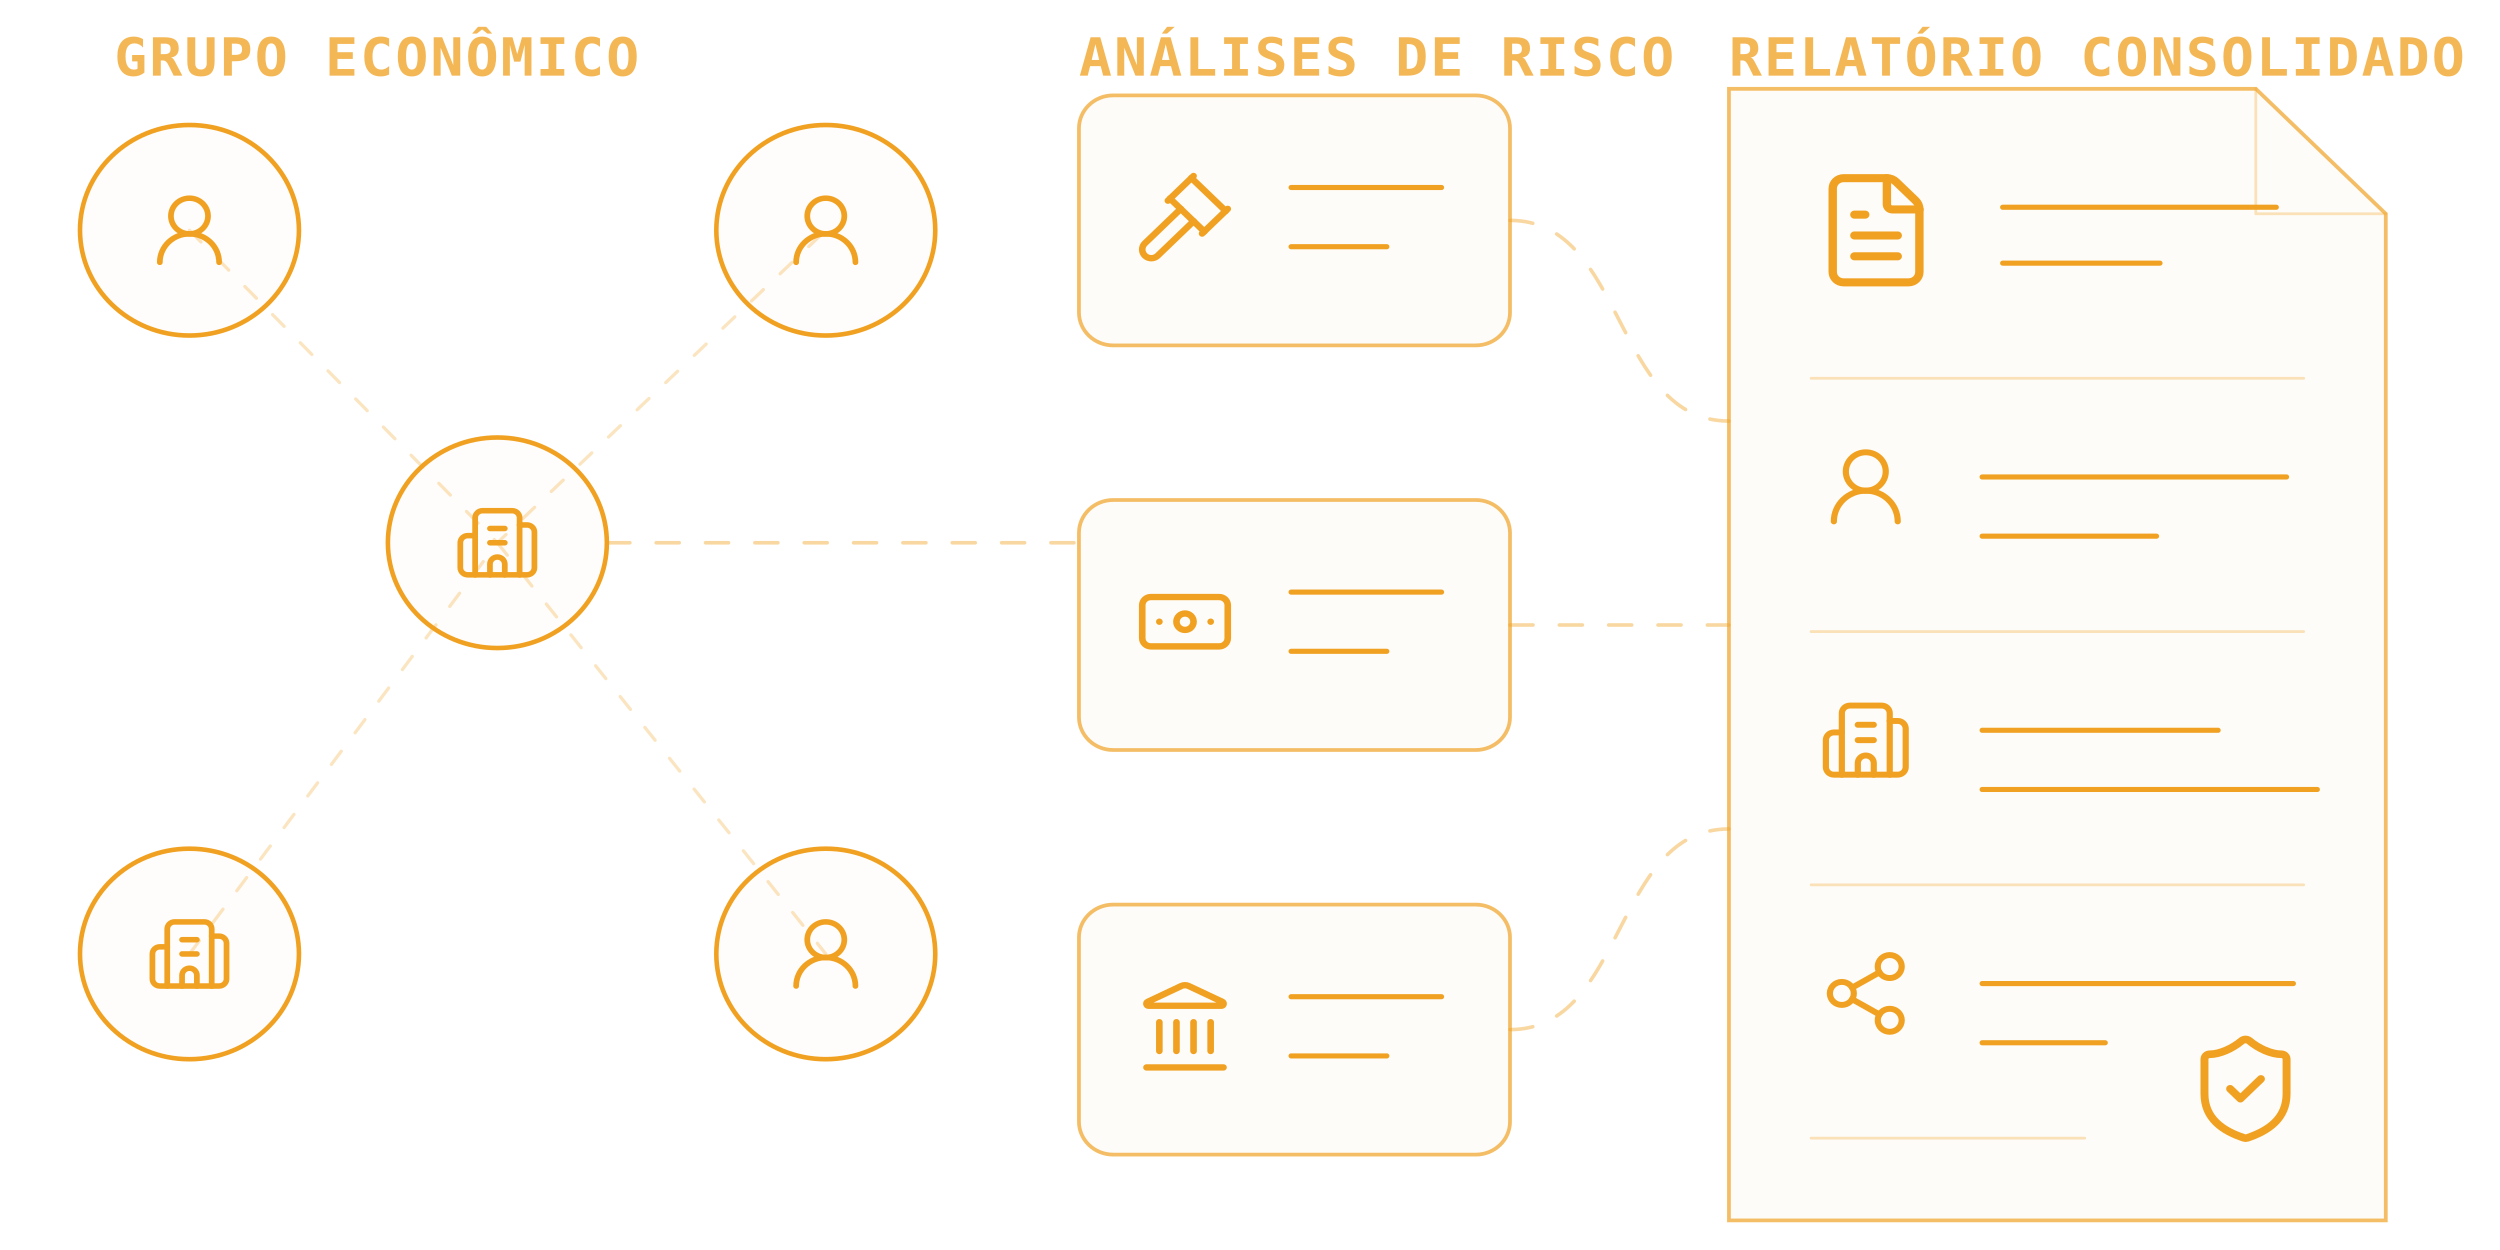
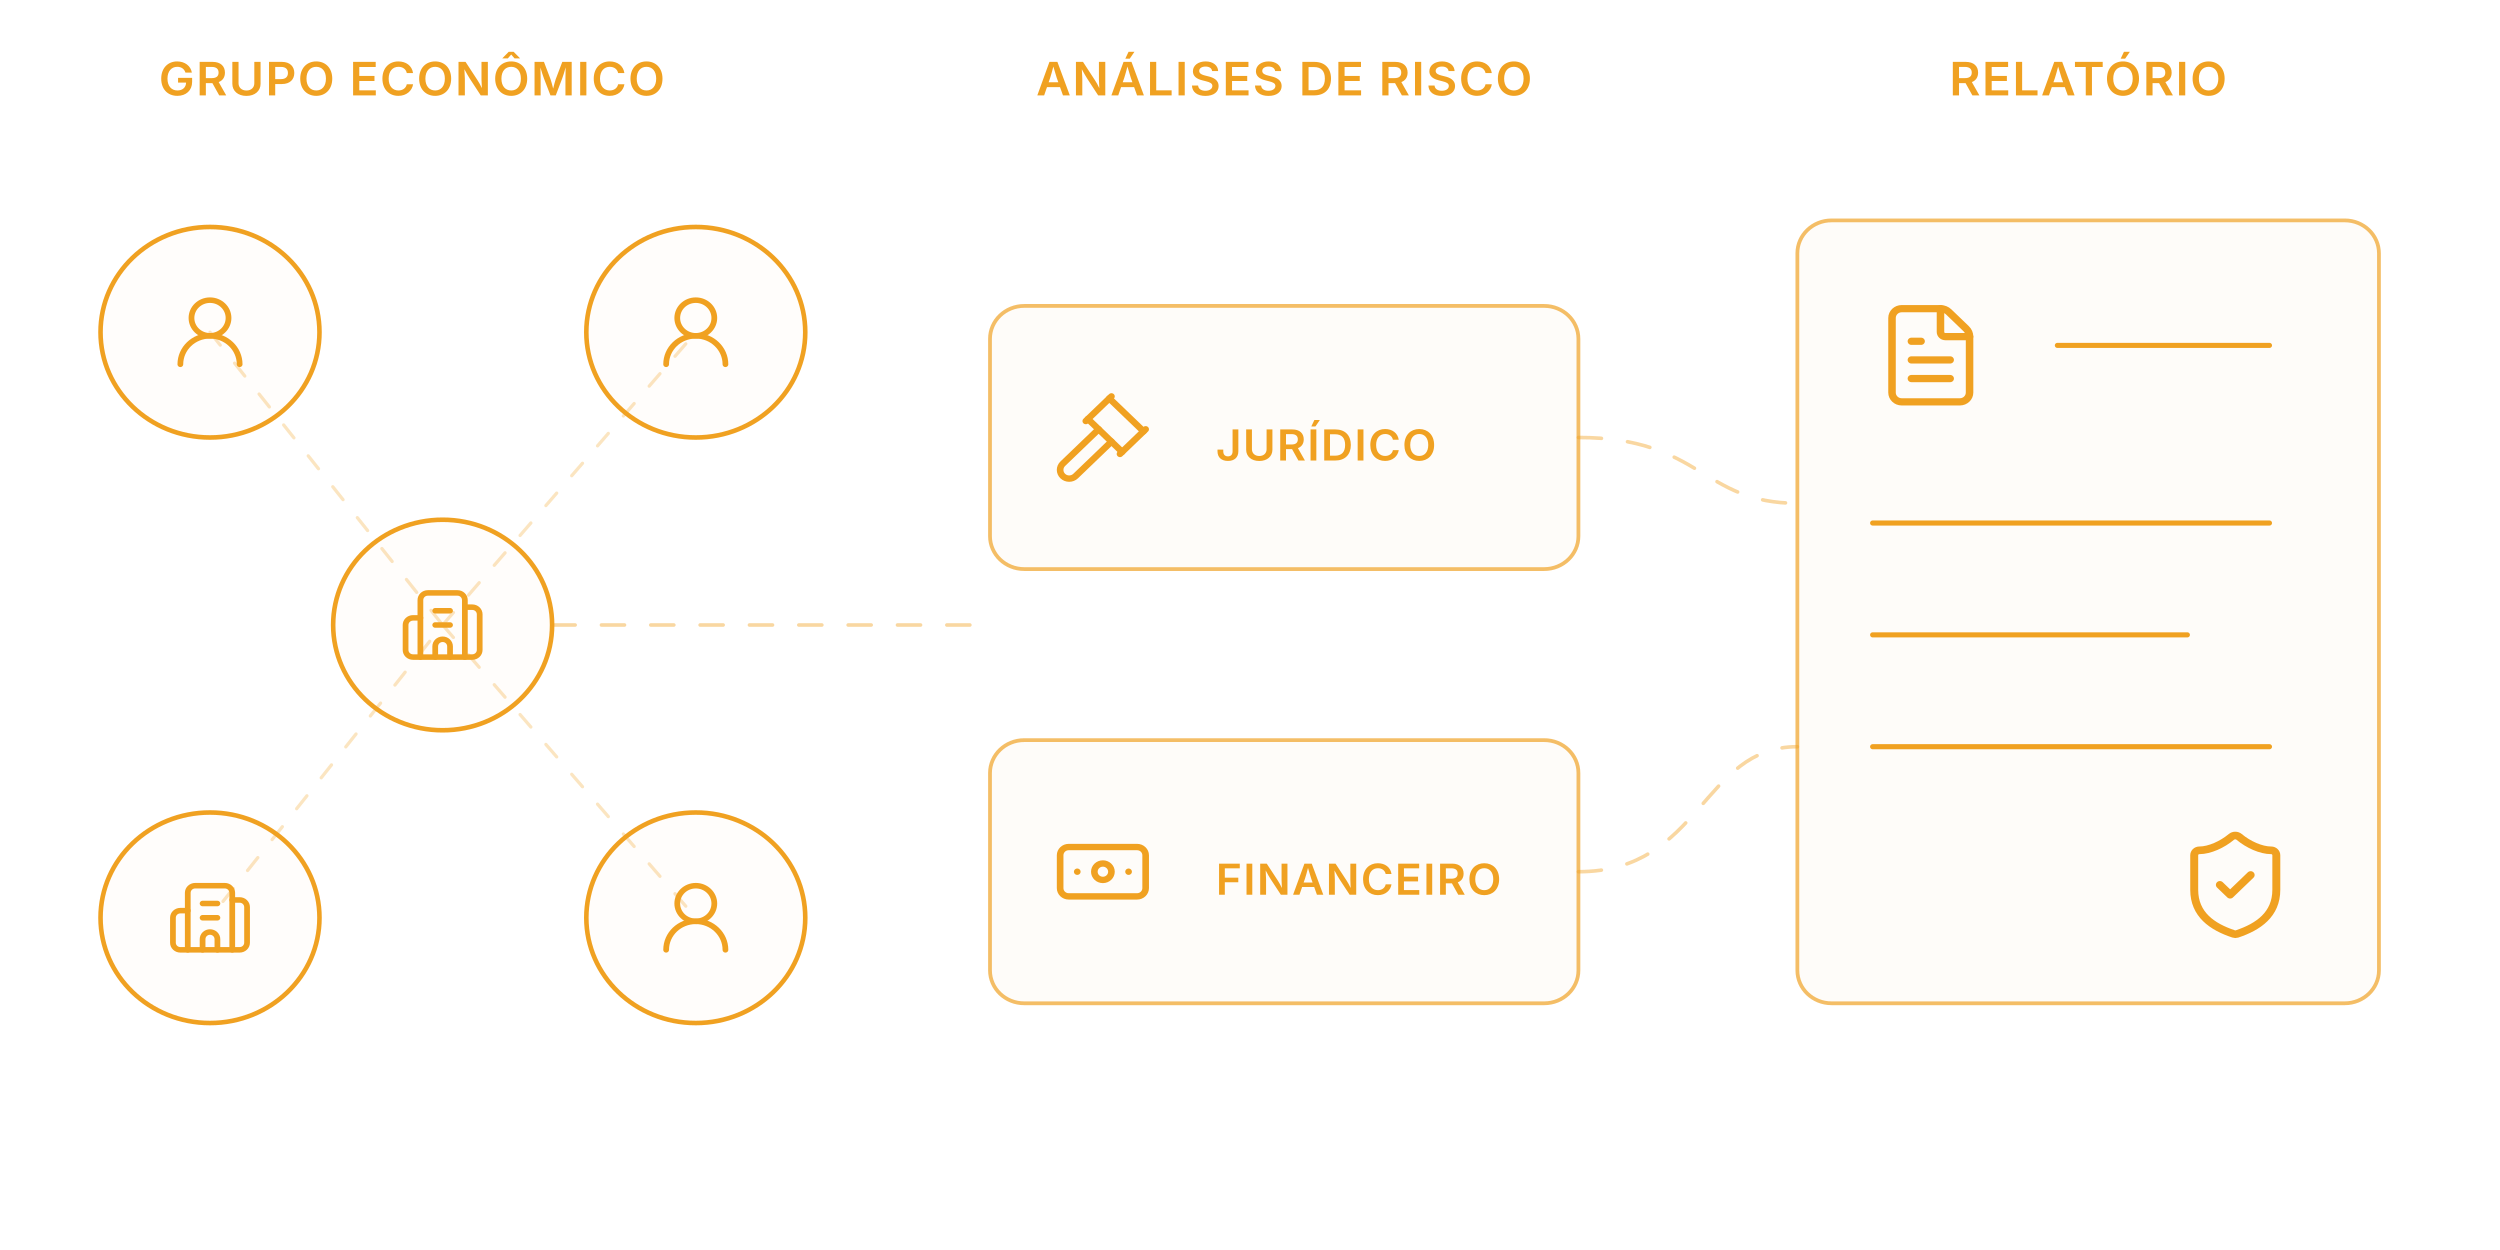
<svg xmlns="http://www.w3.org/2000/svg" width="760" height="380" viewBox="0 0 760 380" role="img" aria-labelledby="title description">
  <style>
  :host{display:block;color:#f0a121}
  svg{display:block;width:100%;height:auto;aspect-ratio:2/1;background:transparent;overflow:hidden}
  .sk-line,.sk-icon,.sk-flow,.sk-hair,.sk-ghost{fill:none;stroke:#f0a121;stroke-linecap:round;stroke-linejoin:round;vector-effect:non-scaling-stroke}
  .sk-line,.sk-icon{stroke-width:1.55}
  .sk-hair{stroke-width:.85;stroke-opacity:.3}
  .sk-ghost{stroke-width:1;stroke-opacity:.28;stroke-dasharray:5 7}
  .sk-flow{stroke-width:1.1;stroke-opacity:.42;stroke-dasharray:7 8;animation:flow 2.2s linear infinite}
  .sk-arrow{fill:none;stroke:#f0a121;stroke-width:1.15;stroke-opacity:.7;marker-end:url(#sk-arrow);vector-effect:non-scaling-stroke}
  .sk-plane,.sk-row-bg,.sk-icon-box{fill:rgba(240,161,33,.024);stroke:#f0a121;stroke-width:1.15;stroke-opacity:.68;vector-effect:non-scaling-stroke}
  .sk-row-bg{fill:rgba(240,161,33,.018);stroke-opacity:.24}
  .sk-icon-box{stroke-opacity:.34}
  .sk-hot{fill:#f0a121;filter:url(#soft-glow)}
  .sk-label{fill:#f0a121;font:500 16px 'DM Mono',ui-monospace,monospace;letter-spacing:.08em}
  .sk-small-label{fill:#f0a121;fill-opacity:.58;font:500 10px 'DM Mono',ui-monospace,monospace;letter-spacing:.13em}
  .sk-section-label{fill:#f0a121;fill-opacity:.76;font:600 16px 'DM Mono',ui-monospace,monospace;letter-spacing:.04em}
  .sk-node-label{fill:#f0a121;fill-opacity:.74;font:500 11px 'DM Mono',ui-monospace,monospace;text-anchor:middle;letter-spacing:.04em}
  .sk-flow-label{fill:#f0a121;fill-opacity:.9;font:500 17px 'DM Mono',ui-monospace,monospace;text-anchor:middle;letter-spacing:.01em}
  .sk-flow-caption{fill:#f0a121;fill-opacity:.62;font:500 13px 'DM Mono',ui-monospace,monospace;text-anchor:middle;letter-spacing:.07em}
  .is-muted{opacity:.45}
  .sk-corner{fill:none;stroke:#f0a121;stroke-width:1;stroke-opacity:.35}
  .sk-node-ring,.sk-timeline-dot{fill:rgba(240,161,33,.018);stroke:#f0a121;stroke-width:1.4;vector-effect:non-scaling-stroke}
  .sk-timeline-dot{fill:#f0a121;stroke-width:0;filter:url(#soft-glow)}
  @keyframes flow{to{stroke-dashoffset:-30}}
  @media(prefers-reduced-motion:reduce){*{animation:none!important}}
</style>
  <g transform="translate(-15.2 -25) scale(1.04 1)">
-     <defs>
-       <filter id="soft-glow">
-         <feGaussianBlur stdDeviation="3" result="blur" />
-         <feMerge>
-           <feMergeNode in="blur" />
-           <feMergeNode in="SourceGraphic" />
-         </feMerge>
-       </filter>
-       <marker id="sk-arrow" markerWidth="8" markerHeight="8" refX="7" refY="4" orient="auto">
-         <path d="M0 0 8 4 0 8z" fill="#f0a121" fill-opacity=".72" />
-       </marker>
-     </defs>
-     <text class="sk-section-label" x="48" y="48" text-anchor="start">GRUPO ECONÔMICO</text>
-     <text class="sk-section-label" x="330" y="48" text-anchor="start">ANÁLISES DE RISCO</text>
-     <text class="sk-section-label" x="520" y="48" text-anchor="start">RELATÓRIO CONSOLIDADO</text>
-     <path class="sk-ghost" d="M70 95l90 95 96-95M70 315l90-125 96 125" />
-     <g class="sk-entity-node" transform="translate(70 95)">
-       <circle class="sk-node-ring" r="32" />
-       <g class="sk-icon" transform="translate(-13 -13) scale(1.083333)">
-         <circle cx="12" cy="8" r="5" />
-         <path d="M20 21a8 8 0 0 0-16 0" />
-       </g>
-     </g>
-     <g class="sk-entity-node is-active" transform="translate(160 190)">
-       <circle class="sk-node-ring" r="32" />
-       <g class="sk-icon" transform="translate(-13 -13) scale(1.083333)">
-         <path d="M10 12h4M10 8h4M14 21v-3a2 2 0 0 0-4 0v3" />
-         <path d="M6 10H4a2 2 0 0 0-2 2v7a2 2 0 0 0 2 2h16a2 2 0 0 0 2-2V9a2 2 0 0 0-2-2h-2" />
-         <path d="M6 21V5a2 2 0 0 1 2-2h8a2 2 0 0 1 2 2v16" />
-       </g>
-     </g>
-     <g class="sk-entity-node" transform="translate(256 95)">
-       <circle class="sk-node-ring" r="32" />
-       <g class="sk-icon" transform="translate(-13 -13) scale(1.083333)">
-         <circle cx="12" cy="8" r="5" />
-         <path d="M20 21a8 8 0 0 0-16 0" />
-       </g>
-     </g>
-     <g class="sk-entity-node" transform="translate(70 315)">
-       <circle class="sk-node-ring" r="32" />
-       <g class="sk-icon" transform="translate(-13 -13) scale(1.083333)">
-         <path d="M10 12h4M10 8h4M14 21v-3a2 2 0 0 0-4 0v3" />
-         <path d="M6 10H4a2 2 0 0 0-2 2v7a2 2 0 0 0 2 2h16a2 2 0 0 0 2-2V9a2 2 0 0 0-2-2h-2" />
-         <path d="M6 21V5a2 2 0 0 1 2-2h8a2 2 0 0 1 2 2v16" />
-       </g>
-     </g>
-     <g class="sk-entity-node" transform="translate(256 315)">
-       <circle class="sk-node-ring" r="32" />
-       <g class="sk-icon" transform="translate(-13 -13) scale(1.083333)">
-         <circle cx="12" cy="8" r="5" />
-         <path d="M20 21a8 8 0 0 0-16 0" />
-       </g>
-     </g>
-     <path class="sk-flow" d="M192 190h138M456 92C490 92 486 153 520 153M456 215h64M456 338C490 338 486 277 520 277" />
-     <g class="sk-stage " transform="translate(330 54)">
-       <rect class="sk-plane" x="0" y="0" width="126" height="76" rx="10" />
-       <g class="sk-icon" transform="translate(16 22) scale(1.25)">
-         <path d="m14 13-8.381 8.38a1 1 0 0 1-3.001-3l8.384-8.381" />
-         <path d="m16 16 6-6" />
-         <path d="m21.5 10.5-8-8" />
-         <path d="m8 8 6-6" />
-         <path d="m8.5 7.5 8 8" />
-       </g>
-       <path class="sk-line" d="M62 28h44M62 46h28" />
-     </g>
-     <g class="sk-stage " transform="translate(330 177)">
-       <rect class="sk-plane" x="0" y="0" width="126" height="76" rx="10" />
-       <g class="sk-icon" transform="translate(16 22) scale(1.25)">
-         <rect width="20" height="12" x="2" y="6" rx="2" />
-         <circle cx="12" cy="12" r="2" />
-         <path d="M6 12h.01M18 12h.01" />
-       </g>
-       <path class="sk-line" d="M62 28h44M62 46h28" />
-     </g>
-     <g class="sk-stage " transform="translate(330 300)">
-       <rect class="sk-plane" x="0" y="0" width="126" height="76" rx="10" />
-       <g class="sk-icon" transform="translate(16 22) scale(1.25)">
-         <path d="M10 18v-7M11.12 2.198a2 2 0 0 1 1.76.006l7.866 3.847c.476.233.31.949-.22.949H3.474c-.53 0-.695-.716-.22-.949zM14 18v-7M18 18v-7M3 22h18M6 18v-7" />
-       </g>
-       <path class="sk-line" d="M62 28h44M62 46h28" />
-     </g>
-     <g class="sk-document" transform="translate(520 52)">
-       <path class="sk-plane" d="M0 0h154l38 38v306H0z" />
-       <path class="sk-hair" d="M154 0v38h38M24 88h144M24 165h144M24 242h144M24 319h80" />
-       <g class="sk-icon" transform="translate(24 24) scale(1.583333)">
-         <path d="M6 22a2 2 0 0 1-2-2V4a2 2 0 0 1 2-2h8a2.4 2.4 0 0 1 1.704.706l3.588 3.588A2.4 2.4 0 0 1 20 8v12a2 2 0 0 1-2 2z" />
-         <path d="M14 2v5a1 1 0 0 0 1 1h5M10 9H8M16 13H8M16 17H8" />
-       </g>
-       <path class="sk-line" d="M80 36h80M80 53h46" />
-       <g class="sk-document-section section-1">
-         <g class="sk-icon" transform="translate(26 107) scale(1.166667)">
+     <style>.due-scene text{font-family:Inter,ui-sans-serif,system-ui,-apple-system,BlinkMacSystemFont,"Segoe UI",sans-serif}.due-scene .due-heading{font-size:14px;font-weight:600;letter-spacing:.03em;text-anchor:middle}.due-scene .due-check{font-size:13px;font-weight:600;letter-spacing:.03em}</style>
+     <g class="due-scene">
+       <text class="sk-label due-heading" x="135" y="54">GRUPO ECONÔMICO</text>
+       <text class="sk-label due-heading" x="390" y="54">ANÁLISES DE RISCO</text>
+       <text class="sk-label due-heading" x="625" y="54">RELATÓRIO</text>
+       <path class="sk-ghost" d="M76 126L144 215 76 304M144 215l74-89M144 215l74 89" />
+       <g class="sk-entity-node" transform="translate(76 126)">
+         <circle class="sk-node-ring" r="32" />
+         <g class="sk-icon" transform="translate(-13 -13) scale(1.083333)">
          <circle cx="12" cy="8" r="5" />
          <path d="M20 21a8 8 0 0 0-16 0" />
        </g>
-         <path class="sk-line" d="M74 118h89M74 136h51" />
      </g>
-       <g class="sk-document-section section-2">
-         <g class="sk-icon" transform="translate(26 184) scale(1.166667)">
+       <g class="sk-entity-node is-active" transform="translate(144 215)">
+         <circle class="sk-node-ring" r="32" />
+         <g class="sk-icon" transform="translate(-13 -13) scale(1.083333)">
          <path d="M10 12h4M10 8h4M14 21v-3a2 2 0 0 0-4 0v3" />
          <path d="M6 10H4a2 2 0 0 0-2 2v7a2 2 0 0 0 2 2h16a2 2 0 0 0 2-2V9a2 2 0 0 0-2-2h-2" />
          <path d="M6 21V5a2 2 0 0 1 2-2h8a2 2 0 0 1 2 2v16" />
        </g>
-         <path class="sk-line" d="M74 195h69M74 213h98" />
      </g>
-       <g class="sk-document-section section-3">
-         <g class="sk-icon" transform="translate(26 261) scale(1.166667)">
-           <circle cx="18" cy="5" r="3" />
-           <circle cx="6" cy="12" r="3" />
-           <circle cx="18" cy="19" r="3" />
-           <path d="M8.59 13.51l6.83 3.98M15.41 6.51l-6.82 3.98" />
+       <g class="sk-entity-node" transform="translate(76 304)">
+         <circle class="sk-node-ring" r="32" />
+         <g class="sk-icon" transform="translate(-13 -13) scale(1.083333)">
+           <path d="M10 12h4M10 8h4M14 21v-3a2 2 0 0 0-4 0v3" />
+           <path d="M6 10H4a2 2 0 0 0-2 2v7a2 2 0 0 0 2 2h16a2 2 0 0 0 2-2V9a2 2 0 0 0-2-2h-2" />
+           <path d="M6 21V5a2 2 0 0 1 2-2h8a2 2 0 0 1 2 2v16" />
        </g>
-         <path class="sk-line" d="M74 272h91M74 290h36" />
      </g>
-       <g class="sk-document-complete">
-         <g class="sk-icon" transform="translate(133 286) scale(1.5)">
+       <g class="sk-entity-node" transform="translate(218 126)">
+         <circle class="sk-node-ring" r="32" />
+         <g class="sk-icon" transform="translate(-13 -13) scale(1.083333)">
+           <circle cx="12" cy="8" r="5" />
+           <path d="M20 21a8 8 0 0 0-16 0" />
+         </g>
+       </g>
+       <g class="sk-entity-node" transform="translate(218 304)">
+         <circle class="sk-node-ring" r="32" />
+         <g class="sk-icon" transform="translate(-13 -13) scale(1.083333)">
+           <circle cx="12" cy="8" r="5" />
+           <path d="M20 21a8 8 0 0 0-16 0" />
+         </g>
+       </g>
+       <path class="sk-flow" d="M176 215H304M476 158C512 158 512 178 540 178M476 290C512 290 512 252 540 252" />
+       <g transform="translate(304 118)">
+         <rect class="sk-plane" x="0" y="0" width="172" height="80" rx="10" />
+         <g class="sk-icon" transform="translate(18 25) scale(1.25)">
+           <path d="m14 13-8.381 8.38a1 1 0 0 1-3.001-3l8.384-8.381" />
+           <path d="m16 16 6-6" />
+           <path d="m21.5 10.5-8-8" />
+           <path d="m8 8 6-6" />
+           <path d="m8.5 7.5 8 8" />
+         </g>
+         <text class="sk-label due-check" x="66" y="47">JURÍDICO</text>
+       </g>
+       <g transform="translate(304 250)">
+         <rect class="sk-plane" x="0" y="0" width="172" height="80" rx="10" />
+         <g class="sk-icon" transform="translate(18 25) scale(1.25)">
+           <rect width="20" height="12" x="2" y="6" rx="2" />
+           <circle cx="12" cy="12" r="2" />
+           <path d="M6 12h.01M18 12h.01" />
+         </g>
+         <text class="sk-label due-check" x="66" y="47">FINANCEIRO</text>
+       </g>
+       <g transform="translate(540 92)">
+         <rect class="sk-plane" x="0" y="0" width="170" height="238" rx="10" />
+         <g class="sk-icon" transform="translate(22 24) scale(1.416667)">
+           <path d="M6 22a2 2 0 0 1-2-2V4a2 2 0 0 1 2-2h8a2.4 2.4 0 0 1 1.704.706l3.588 3.588A2.4 2.4 0 0 1 20 8v12a2 2 0 0 1-2 2z" />
+           <path d="M14 2v5a1 1 0 0 0 1 1h5M10 9H8M16 13H8M16 17H8" />
+         </g>
+         <path class="sk-line" d="M76 38h62M22 92h116M22 126h92M22 160h116" />
+         <g class="sk-icon" transform="translate(110 184) scale(1.5)">
          <path d="M20 13c0 5-3.5 7.5-7.66 8.95a1 1 0 0 1-.67-.01C7.5 20.5 4 18 4 13V6a1 1 0 0 1 1-1c2 0 4.5-1.2 6.24-2.72a1.17 1.17 0 0 1 1.52 0C14.51 3.81 17 5 19 5a1 1 0 0 1 1 1z" />
          <path d="m9 12 2 2 4-4" />
        </g>
      </g>
+       <circle class="sk-hot" r="3">
+         <animateMotion dur="5.4s" begin="0s" repeatCount="indefinite" path="M176 215H304" />
+       </circle>
    </g>
-     <circle class="sk-hot" r="3">
-       <animateMotion dur="4.8s" begin="0s" repeatCount="indefinite" path="M192 190h138" />
-     </circle>
  </g>
</svg>
